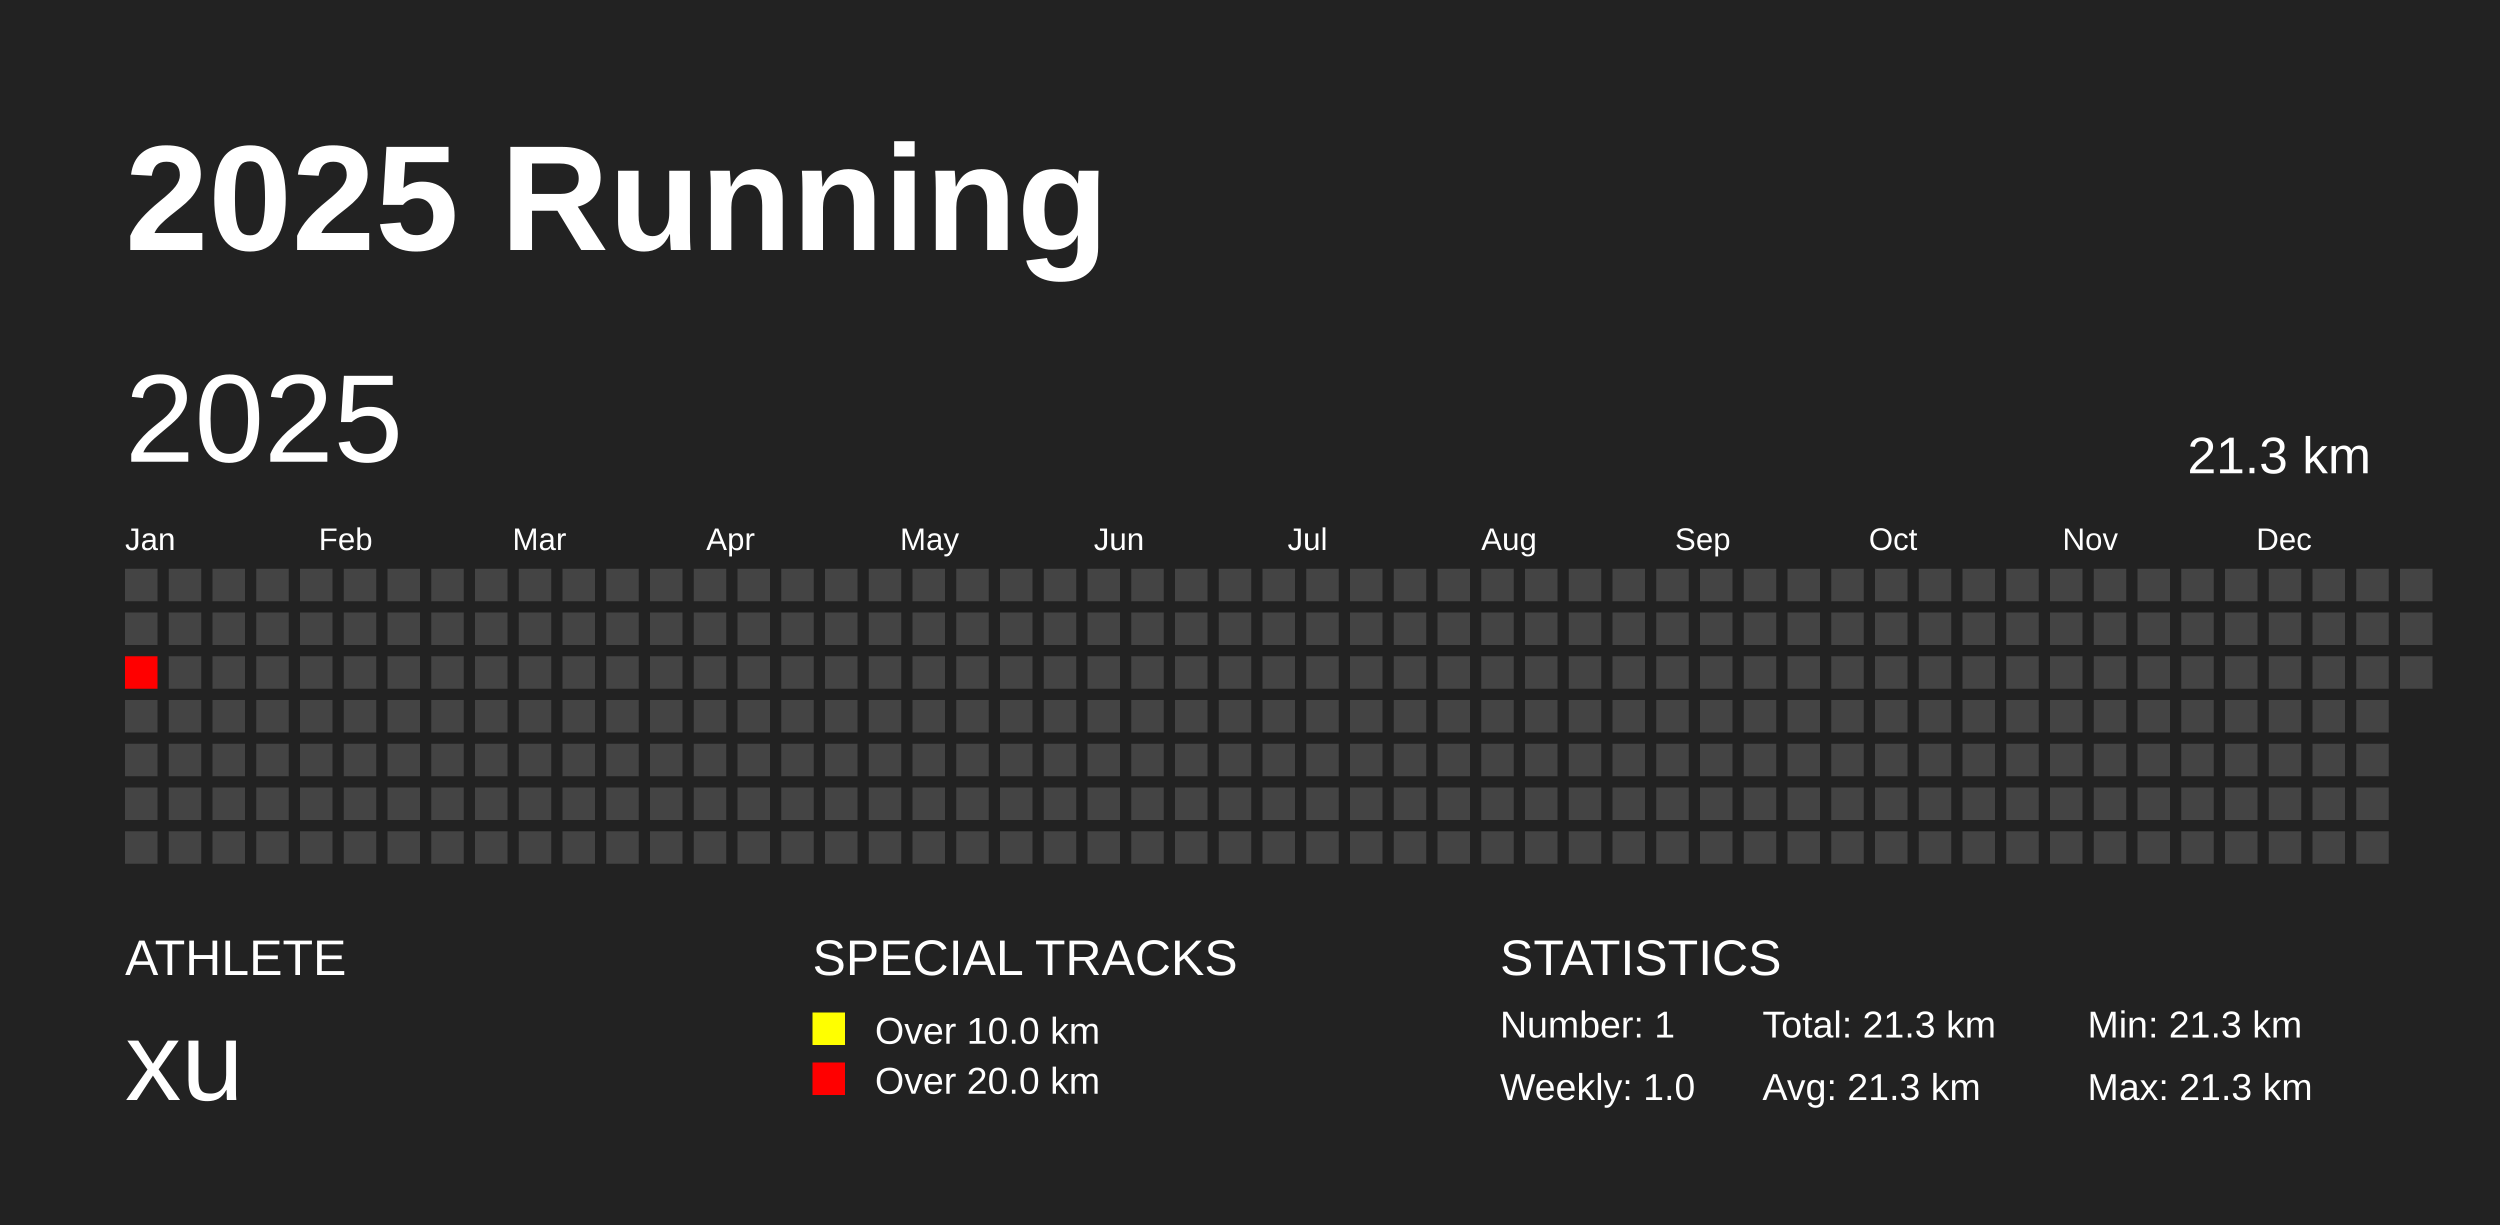
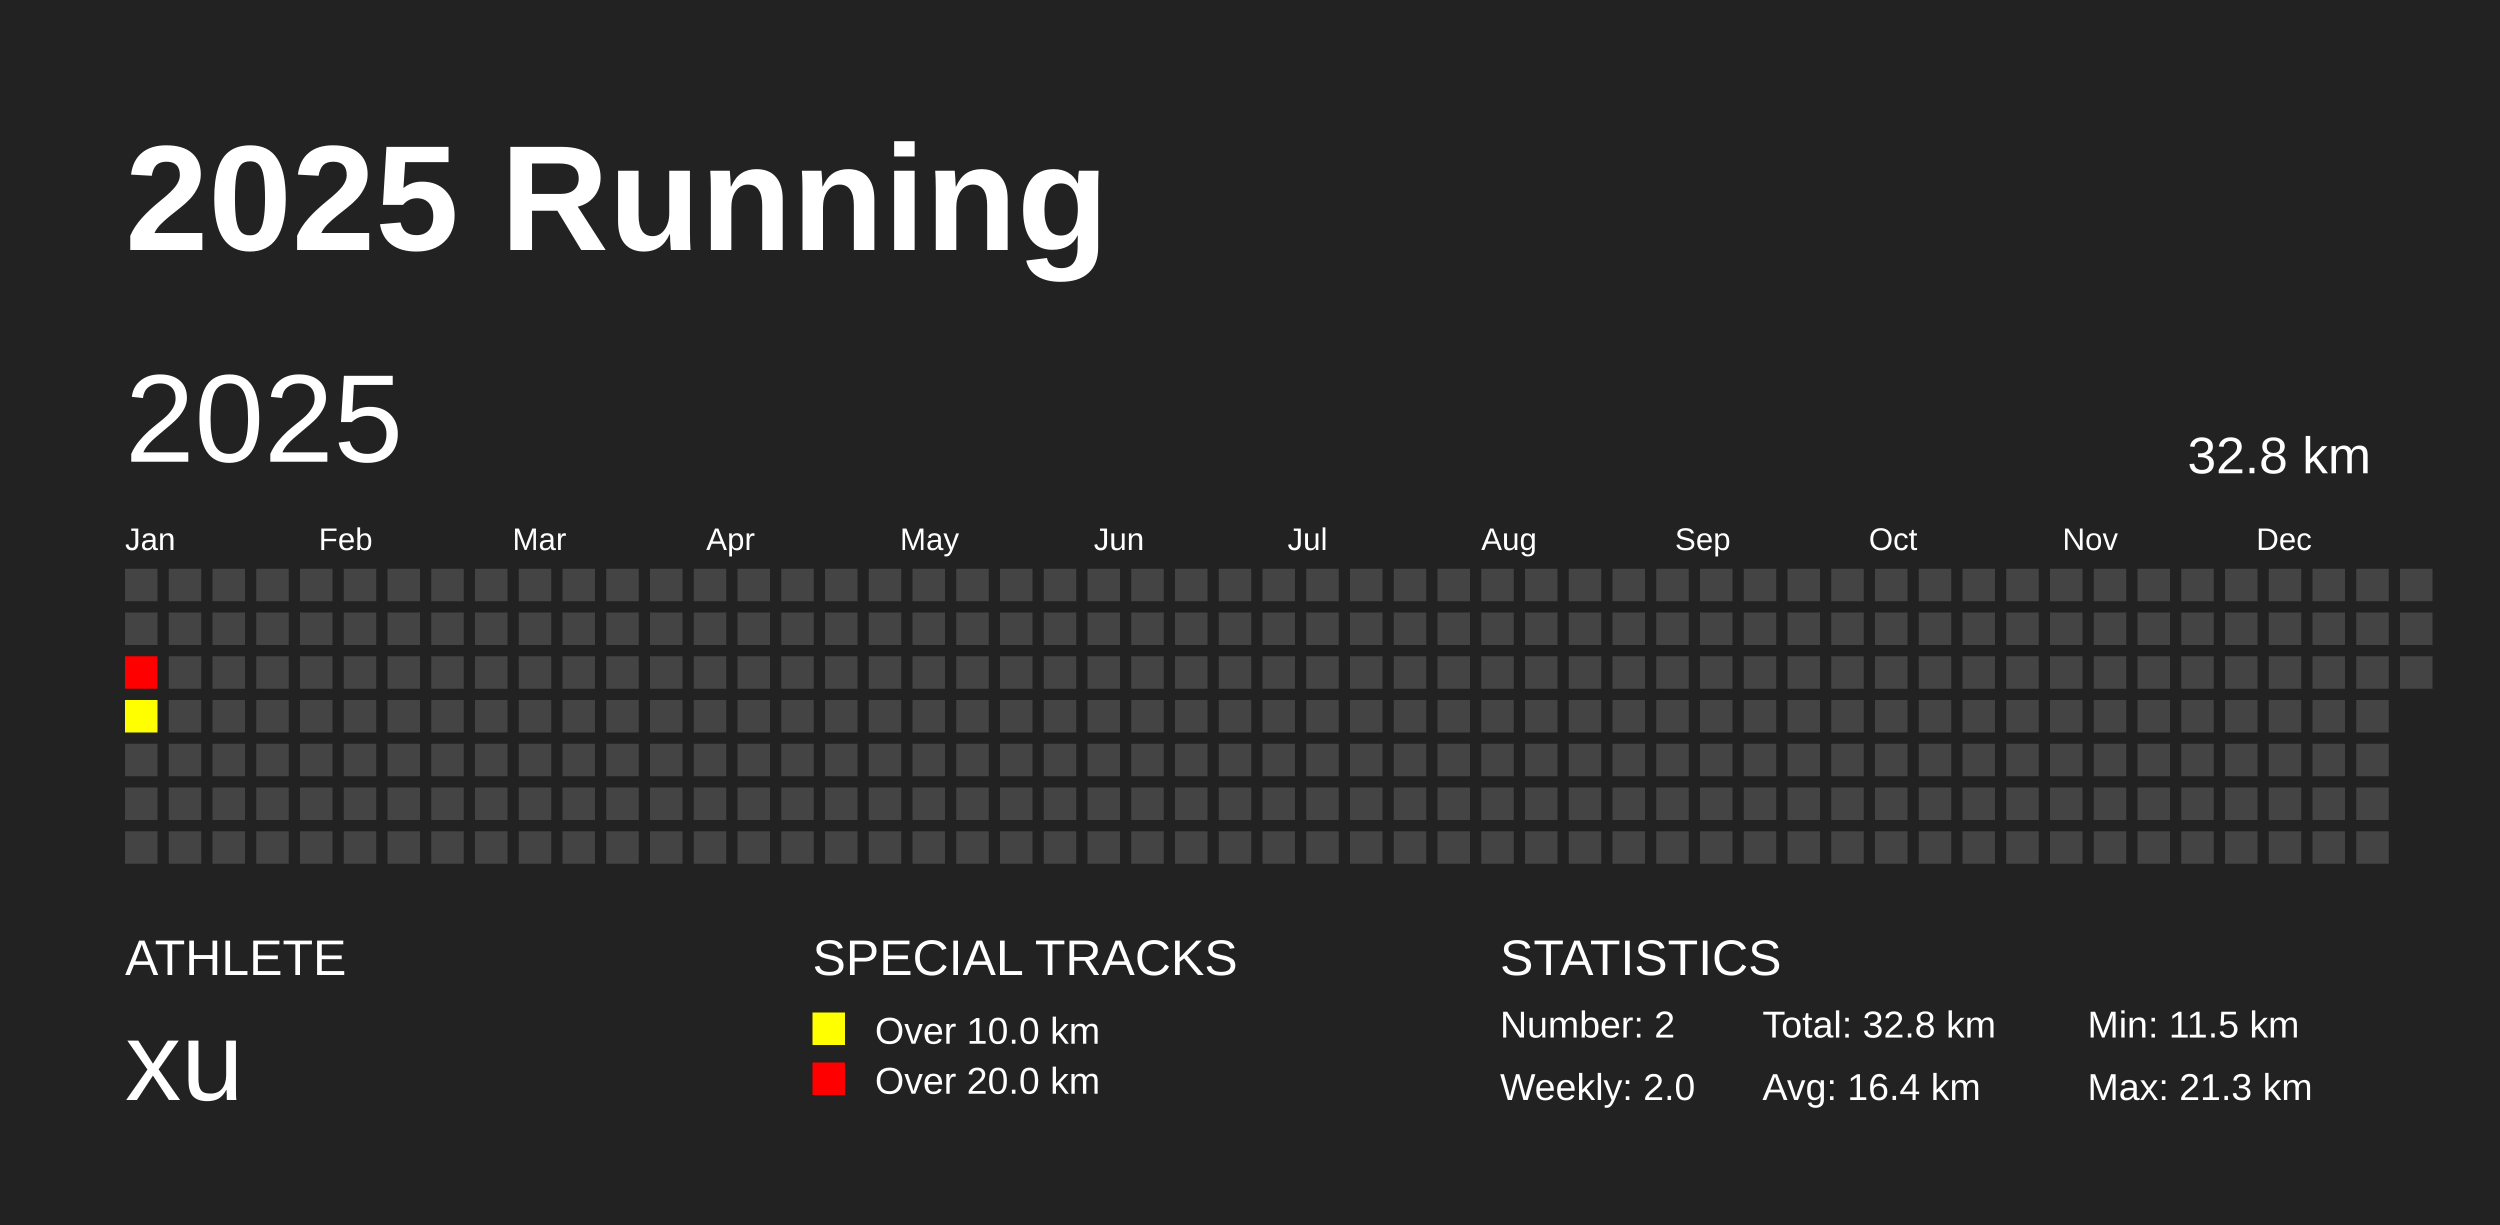
<svg xmlns="http://www.w3.org/2000/svg" baseProfile="full" height="98mm" version="1.1" viewBox="0,0,200,98" width="200mm">
  <defs />
  <rect fill="#222222" height="98" width="200" x="0" y="0" />
  <text fill="#FFFFFF" style="font-size:12px; font-family:Arial; font-weight:bold;" x="10" y="20">2025 Running</text>
  <text fill="#FFFFFF" style="font-size:4px; font-family:Arial" x="10" y="78">ATHLETE</text>
  <text fill="#FFFFFF" style="font-size:9px; font-family:Arial" x="10" y="88">xu</text>
  <text fill="#FFFFFF" style="font-size:4px; font-family:Arial" x="65" y="78">SPECIAL TRACKS</text>
  <rect fill="yellow" height="2.6" width="2.6" x="65" y="81" />
  <text fill="#FFFFFF" style="font-size:3px; font-family:Arial" x="70" y="83.5">Over 10.0 km</text>
  <rect fill="red" height="2.6" width="2.6" x="65" y="85" />
  <text fill="#FFFFFF" style="font-size:3px; font-family:Arial" x="70" y="87.5">Over 20.0 km</text>
  <text fill="#FFFFFF" style="font-size:4px; font-family:Arial" x="120" y="78">STATISTICS</text>
-   <text fill="#FFFFFF" style="font-size:3px; font-family:Arial" x="120" y="83">Number: 1</text>
-   <text fill="#FFFFFF" style="font-size:3px; font-family:Arial" x="120" y="88">Weekly: 1.0</text>
-   <text fill="#FFFFFF" style="font-size:3px; font-family:Arial" x="141" y="83">Total: 21.3 km</text>
-   <text fill="#FFFFFF" style="font-size:3px; font-family:Arial" x="141" y="88">Avg: 21.3 km</text>
-   <text fill="#FFFFFF" style="font-size:3px; font-family:Arial" x="167" y="83">Min: 21.3 km</text>
+   <text fill="#FFFFFF" style="font-size:3px; font-family:Arial" x="120" y="83">Number: 2</text>
+   <text fill="#FFFFFF" style="font-size:3px; font-family:Arial" x="120" y="88">Weekly: 2.0</text>
+   <text fill="#FFFFFF" style="font-size:3px; font-family:Arial" x="141" y="83">Total: 32.8 km</text>
+   <text fill="#FFFFFF" style="font-size:3px; font-family:Arial" x="141" y="88">Avg: 16.4 km</text>
+   <text fill="#FFFFFF" style="font-size:3px; font-family:Arial" x="167" y="83">Min: 11.5 km</text>
  <text fill="#FFFFFF" style="font-size:3px; font-family:Arial" x="167" y="88">Max: 21.3 km</text>
  <text dominant-baseline="hanging" fill="#FFFFFF" style="font-size:10.0px; font-family:Arial;" x="10" y="30">2025</text>
-   <text dominant-baseline="hanging" fill="#FFFFFF" style="font-size:4.125px; font-family:Arial;" x="175" y="35">21.3 km</text>
+   <text dominant-baseline="hanging" fill="#FFFFFF" style="font-size:4.125px; font-family:Arial;" x="175" y="35">32.8 km</text>
  <text fill="#FFFFFF" style="font-size:2.5px; font-family:Arial" x="10.0" y="44">Jan</text>
  <text fill="#FFFFFF" style="font-size:2.5px; font-family:Arial" x="25.5" y="44">Feb</text>
  <text fill="#FFFFFF" style="font-size:2.5px; font-family:Arial" x="41.0" y="44">Mar</text>
  <text fill="#FFFFFF" style="font-size:2.5px; font-family:Arial" x="56.5" y="44">Apr</text>
  <text fill="#FFFFFF" style="font-size:2.5px; font-family:Arial" x="72.0" y="44">May</text>
  <text fill="#FFFFFF" style="font-size:2.5px; font-family:Arial" x="87.5" y="44">Jun</text>
  <text fill="#FFFFFF" style="font-size:2.5px; font-family:Arial" x="103.0" y="44">Jul</text>
  <text fill="#FFFFFF" style="font-size:2.5px; font-family:Arial" x="118.5" y="44">Aug</text>
  <text fill="#FFFFFF" style="font-size:2.5px; font-family:Arial" x="134.0" y="44">Sep</text>
  <text fill="#FFFFFF" style="font-size:2.5px; font-family:Arial" x="149.5" y="44">Oct</text>
  <text fill="#FFFFFF" style="font-size:2.5px; font-family:Arial" x="165.0" y="44">Nov</text>
  <text fill="#FFFFFF" style="font-size:2.5px; font-family:Arial" x="180.5" y="44">Dec</text>
  <rect fill="#444444" height="2.6" width="2.6" x="10.0" y="45.5" />
  <rect fill="#444444" height="2.6" width="2.6" x="10.0" y="49.0" />
  <rect fill="red" height="2.6" width="2.6" x="10.0" y="52.5" />
-   <rect fill="#444444" height="2.6" width="2.6" x="10.0" y="56.0" />
+   <rect fill="#ffff00" height="2.6" width="2.6" x="10.0" y="56.0" />
  <rect fill="#444444" height="2.6" width="2.6" x="10.0" y="59.5" />
  <rect fill="#444444" height="2.6" width="2.6" x="10.0" y="63.0" />
  <rect fill="#444444" height="2.6" width="2.6" x="10.0" y="66.5" />
  <rect fill="#444444" height="2.6" width="2.6" x="13.5" y="45.5" />
  <rect fill="#444444" height="2.6" width="2.6" x="13.5" y="49.0" />
  <rect fill="#444444" height="2.6" width="2.6" x="13.5" y="52.5" />
  <rect fill="#444444" height="2.6" width="2.6" x="13.5" y="56.0" />
  <rect fill="#444444" height="2.6" width="2.6" x="13.5" y="59.5" />
  <rect fill="#444444" height="2.6" width="2.6" x="13.5" y="63.0" />
  <rect fill="#444444" height="2.6" width="2.6" x="13.5" y="66.5" />
  <rect fill="#444444" height="2.6" width="2.6" x="17.0" y="45.5" />
  <rect fill="#444444" height="2.6" width="2.6" x="17.0" y="49.0" />
  <rect fill="#444444" height="2.6" width="2.6" x="17.0" y="52.5" />
  <rect fill="#444444" height="2.6" width="2.6" x="17.0" y="56.0" />
  <rect fill="#444444" height="2.6" width="2.6" x="17.0" y="59.5" />
  <rect fill="#444444" height="2.6" width="2.6" x="17.0" y="63.0" />
  <rect fill="#444444" height="2.6" width="2.6" x="17.0" y="66.5" />
  <rect fill="#444444" height="2.6" width="2.6" x="20.5" y="45.5" />
  <rect fill="#444444" height="2.6" width="2.6" x="20.5" y="49.0" />
  <rect fill="#444444" height="2.6" width="2.6" x="20.5" y="52.5" />
  <rect fill="#444444" height="2.6" width="2.6" x="20.5" y="56.0" />
  <rect fill="#444444" height="2.6" width="2.6" x="20.5" y="59.5" />
  <rect fill="#444444" height="2.6" width="2.6" x="20.5" y="63.0" />
  <rect fill="#444444" height="2.6" width="2.6" x="20.5" y="66.5" />
  <rect fill="#444444" height="2.6" width="2.6" x="24.0" y="45.5" />
  <rect fill="#444444" height="2.6" width="2.6" x="24.0" y="49.0" />
  <rect fill="#444444" height="2.6" width="2.6" x="24.0" y="52.5" />
  <rect fill="#444444" height="2.6" width="2.6" x="24.0" y="56.0" />
  <rect fill="#444444" height="2.6" width="2.6" x="24.0" y="59.5" />
  <rect fill="#444444" height="2.6" width="2.6" x="24.0" y="63.0" />
  <rect fill="#444444" height="2.6" width="2.6" x="24.0" y="66.5" />
  <rect fill="#444444" height="2.6" width="2.6" x="27.5" y="45.5" />
  <rect fill="#444444" height="2.6" width="2.6" x="27.5" y="49.0" />
  <rect fill="#444444" height="2.6" width="2.6" x="27.5" y="52.5" />
  <rect fill="#444444" height="2.6" width="2.6" x="27.5" y="56.0" />
  <rect fill="#444444" height="2.6" width="2.6" x="27.5" y="59.5" />
  <rect fill="#444444" height="2.6" width="2.6" x="27.5" y="63.0" />
  <rect fill="#444444" height="2.6" width="2.6" x="27.5" y="66.5" />
  <rect fill="#444444" height="2.6" width="2.6" x="31.0" y="45.5" />
  <rect fill="#444444" height="2.6" width="2.6" x="31.0" y="49.0" />
  <rect fill="#444444" height="2.6" width="2.6" x="31.0" y="52.5" />
  <rect fill="#444444" height="2.6" width="2.6" x="31.0" y="56.0" />
  <rect fill="#444444" height="2.6" width="2.6" x="31.0" y="59.5" />
  <rect fill="#444444" height="2.6" width="2.6" x="31.0" y="63.0" />
  <rect fill="#444444" height="2.6" width="2.6" x="31.0" y="66.5" />
  <rect fill="#444444" height="2.6" width="2.6" x="34.5" y="45.5" />
  <rect fill="#444444" height="2.6" width="2.6" x="34.5" y="49.0" />
  <rect fill="#444444" height="2.6" width="2.6" x="34.5" y="52.5" />
  <rect fill="#444444" height="2.6" width="2.6" x="34.5" y="56.0" />
  <rect fill="#444444" height="2.6" width="2.6" x="34.5" y="59.5" />
  <rect fill="#444444" height="2.6" width="2.6" x="34.5" y="63.0" />
  <rect fill="#444444" height="2.6" width="2.6" x="34.5" y="66.5" />
  <rect fill="#444444" height="2.6" width="2.6" x="38.0" y="45.5" />
  <rect fill="#444444" height="2.6" width="2.6" x="38.0" y="49.0" />
  <rect fill="#444444" height="2.6" width="2.6" x="38.0" y="52.5" />
  <rect fill="#444444" height="2.6" width="2.6" x="38.0" y="56.0" />
  <rect fill="#444444" height="2.6" width="2.6" x="38.0" y="59.5" />
  <rect fill="#444444" height="2.6" width="2.6" x="38.0" y="63.0" />
  <rect fill="#444444" height="2.6" width="2.6" x="38.0" y="66.5" />
  <rect fill="#444444" height="2.6" width="2.6" x="41.5" y="45.5" />
  <rect fill="#444444" height="2.6" width="2.6" x="41.5" y="49.0" />
  <rect fill="#444444" height="2.6" width="2.6" x="41.5" y="52.5" />
  <rect fill="#444444" height="2.6" width="2.6" x="41.5" y="56.0" />
  <rect fill="#444444" height="2.6" width="2.6" x="41.5" y="59.5" />
  <rect fill="#444444" height="2.6" width="2.6" x="41.5" y="63.0" />
  <rect fill="#444444" height="2.6" width="2.6" x="41.5" y="66.5" />
  <rect fill="#444444" height="2.6" width="2.6" x="45.0" y="45.5" />
  <rect fill="#444444" height="2.6" width="2.6" x="45.0" y="49.0" />
  <rect fill="#444444" height="2.6" width="2.6" x="45.0" y="52.5" />
  <rect fill="#444444" height="2.6" width="2.6" x="45.0" y="56.0" />
  <rect fill="#444444" height="2.6" width="2.6" x="45.0" y="59.5" />
  <rect fill="#444444" height="2.6" width="2.6" x="45.0" y="63.0" />
  <rect fill="#444444" height="2.6" width="2.6" x="45.0" y="66.5" />
  <rect fill="#444444" height="2.6" width="2.6" x="48.5" y="45.5" />
  <rect fill="#444444" height="2.6" width="2.6" x="48.5" y="49.0" />
  <rect fill="#444444" height="2.6" width="2.6" x="48.5" y="52.5" />
  <rect fill="#444444" height="2.6" width="2.6" x="48.5" y="56.0" />
  <rect fill="#444444" height="2.6" width="2.6" x="48.5" y="59.5" />
  <rect fill="#444444" height="2.6" width="2.6" x="48.5" y="63.0" />
  <rect fill="#444444" height="2.6" width="2.6" x="48.5" y="66.5" />
  <rect fill="#444444" height="2.6" width="2.6" x="52.0" y="45.5" />
  <rect fill="#444444" height="2.6" width="2.6" x="52.0" y="49.0" />
  <rect fill="#444444" height="2.6" width="2.6" x="52.0" y="52.5" />
  <rect fill="#444444" height="2.6" width="2.6" x="52.0" y="56.0" />
  <rect fill="#444444" height="2.6" width="2.6" x="52.0" y="59.5" />
  <rect fill="#444444" height="2.6" width="2.6" x="52.0" y="63.0" />
  <rect fill="#444444" height="2.6" width="2.6" x="52.0" y="66.5" />
  <rect fill="#444444" height="2.6" width="2.6" x="55.5" y="45.5" />
  <rect fill="#444444" height="2.6" width="2.6" x="55.5" y="49.0" />
  <rect fill="#444444" height="2.6" width="2.6" x="55.5" y="52.5" />
  <rect fill="#444444" height="2.6" width="2.6" x="55.5" y="56.0" />
  <rect fill="#444444" height="2.6" width="2.6" x="55.5" y="59.5" />
  <rect fill="#444444" height="2.6" width="2.6" x="55.5" y="63.0" />
  <rect fill="#444444" height="2.6" width="2.6" x="55.5" y="66.5" />
  <rect fill="#444444" height="2.6" width="2.6" x="59.0" y="45.5" />
  <rect fill="#444444" height="2.6" width="2.6" x="59.0" y="49.0" />
  <rect fill="#444444" height="2.6" width="2.6" x="59.0" y="52.5" />
  <rect fill="#444444" height="2.6" width="2.6" x="59.0" y="56.0" />
  <rect fill="#444444" height="2.6" width="2.6" x="59.0" y="59.5" />
  <rect fill="#444444" height="2.6" width="2.6" x="59.0" y="63.0" />
  <rect fill="#444444" height="2.6" width="2.6" x="59.0" y="66.5" />
  <rect fill="#444444" height="2.6" width="2.6" x="62.5" y="45.5" />
  <rect fill="#444444" height="2.6" width="2.6" x="62.5" y="49.0" />
  <rect fill="#444444" height="2.6" width="2.6" x="62.5" y="52.5" />
  <rect fill="#444444" height="2.6" width="2.6" x="62.5" y="56.0" />
  <rect fill="#444444" height="2.6" width="2.6" x="62.5" y="59.5" />
  <rect fill="#444444" height="2.6" width="2.6" x="62.5" y="63.0" />
  <rect fill="#444444" height="2.6" width="2.6" x="62.5" y="66.5" />
  <rect fill="#444444" height="2.6" width="2.6" x="66.0" y="45.5" />
  <rect fill="#444444" height="2.6" width="2.6" x="66.0" y="49.0" />
  <rect fill="#444444" height="2.6" width="2.6" x="66.0" y="52.5" />
  <rect fill="#444444" height="2.6" width="2.6" x="66.0" y="56.0" />
  <rect fill="#444444" height="2.6" width="2.6" x="66.0" y="59.5" />
  <rect fill="#444444" height="2.6" width="2.6" x="66.0" y="63.0" />
  <rect fill="#444444" height="2.6" width="2.6" x="66.0" y="66.5" />
  <rect fill="#444444" height="2.6" width="2.6" x="69.5" y="45.5" />
  <rect fill="#444444" height="2.6" width="2.6" x="69.5" y="49.0" />
  <rect fill="#444444" height="2.6" width="2.6" x="69.5" y="52.5" />
  <rect fill="#444444" height="2.6" width="2.6" x="69.5" y="56.0" />
  <rect fill="#444444" height="2.6" width="2.6" x="69.5" y="59.5" />
  <rect fill="#444444" height="2.6" width="2.6" x="69.5" y="63.0" />
  <rect fill="#444444" height="2.6" width="2.6" x="69.5" y="66.5" />
  <rect fill="#444444" height="2.6" width="2.6" x="73.0" y="45.5" />
  <rect fill="#444444" height="2.6" width="2.6" x="73.0" y="49.0" />
  <rect fill="#444444" height="2.6" width="2.6" x="73.0" y="52.5" />
  <rect fill="#444444" height="2.6" width="2.6" x="73.0" y="56.0" />
  <rect fill="#444444" height="2.6" width="2.6" x="73.0" y="59.5" />
  <rect fill="#444444" height="2.6" width="2.6" x="73.0" y="63.0" />
  <rect fill="#444444" height="2.6" width="2.6" x="73.0" y="66.5" />
  <rect fill="#444444" height="2.6" width="2.6" x="76.5" y="45.5" />
  <rect fill="#444444" height="2.6" width="2.6" x="76.5" y="49.0" />
  <rect fill="#444444" height="2.6" width="2.6" x="76.5" y="52.5" />
  <rect fill="#444444" height="2.6" width="2.6" x="76.5" y="56.0" />
  <rect fill="#444444" height="2.6" width="2.6" x="76.5" y="59.5" />
  <rect fill="#444444" height="2.6" width="2.6" x="76.5" y="63.0" />
  <rect fill="#444444" height="2.6" width="2.6" x="76.5" y="66.5" />
  <rect fill="#444444" height="2.6" width="2.6" x="80.0" y="45.5" />
  <rect fill="#444444" height="2.6" width="2.6" x="80.0" y="49.0" />
  <rect fill="#444444" height="2.6" width="2.6" x="80.0" y="52.5" />
  <rect fill="#444444" height="2.6" width="2.6" x="80.0" y="56.0" />
  <rect fill="#444444" height="2.6" width="2.6" x="80.0" y="59.5" />
  <rect fill="#444444" height="2.6" width="2.6" x="80.0" y="63.0" />
  <rect fill="#444444" height="2.6" width="2.6" x="80.0" y="66.5" />
  <rect fill="#444444" height="2.6" width="2.6" x="83.5" y="45.5" />
  <rect fill="#444444" height="2.6" width="2.6" x="83.5" y="49.0" />
  <rect fill="#444444" height="2.6" width="2.6" x="83.5" y="52.5" />
  <rect fill="#444444" height="2.6" width="2.6" x="83.5" y="56.0" />
  <rect fill="#444444" height="2.6" width="2.6" x="83.5" y="59.5" />
  <rect fill="#444444" height="2.6" width="2.6" x="83.5" y="63.0" />
  <rect fill="#444444" height="2.6" width="2.6" x="83.5" y="66.5" />
  <rect fill="#444444" height="2.6" width="2.6" x="87.0" y="45.5" />
  <rect fill="#444444" height="2.6" width="2.6" x="87.0" y="49.0" />
  <rect fill="#444444" height="2.6" width="2.6" x="87.0" y="52.5" />
  <rect fill="#444444" height="2.6" width="2.6" x="87.0" y="56.0" />
  <rect fill="#444444" height="2.6" width="2.6" x="87.0" y="59.5" />
  <rect fill="#444444" height="2.6" width="2.6" x="87.0" y="63.0" />
  <rect fill="#444444" height="2.6" width="2.6" x="87.0" y="66.5" />
  <rect fill="#444444" height="2.6" width="2.6" x="90.5" y="45.5" />
  <rect fill="#444444" height="2.6" width="2.6" x="90.5" y="49.0" />
  <rect fill="#444444" height="2.6" width="2.6" x="90.5" y="52.5" />
  <rect fill="#444444" height="2.6" width="2.6" x="90.5" y="56.0" />
  <rect fill="#444444" height="2.6" width="2.6" x="90.5" y="59.5" />
  <rect fill="#444444" height="2.6" width="2.6" x="90.5" y="63.0" />
  <rect fill="#444444" height="2.6" width="2.6" x="90.5" y="66.5" />
  <rect fill="#444444" height="2.6" width="2.6" x="94.0" y="45.5" />
  <rect fill="#444444" height="2.6" width="2.6" x="94.0" y="49.0" />
  <rect fill="#444444" height="2.6" width="2.6" x="94.0" y="52.5" />
  <rect fill="#444444" height="2.6" width="2.6" x="94.0" y="56.0" />
  <rect fill="#444444" height="2.6" width="2.6" x="94.0" y="59.5" />
  <rect fill="#444444" height="2.6" width="2.6" x="94.0" y="63.0" />
  <rect fill="#444444" height="2.6" width="2.6" x="94.0" y="66.5" />
  <rect fill="#444444" height="2.6" width="2.6" x="97.5" y="45.5" />
  <rect fill="#444444" height="2.6" width="2.6" x="97.5" y="49.0" />
  <rect fill="#444444" height="2.6" width="2.6" x="97.5" y="52.5" />
  <rect fill="#444444" height="2.6" width="2.6" x="97.5" y="56.0" />
  <rect fill="#444444" height="2.6" width="2.6" x="97.5" y="59.5" />
  <rect fill="#444444" height="2.6" width="2.6" x="97.5" y="63.0" />
  <rect fill="#444444" height="2.6" width="2.6" x="97.5" y="66.5" />
  <rect fill="#444444" height="2.6" width="2.6" x="101.0" y="45.5" />
  <rect fill="#444444" height="2.6" width="2.6" x="101.0" y="49.0" />
  <rect fill="#444444" height="2.6" width="2.6" x="101.0" y="52.5" />
  <rect fill="#444444" height="2.6" width="2.6" x="101.0" y="56.0" />
  <rect fill="#444444" height="2.6" width="2.6" x="101.0" y="59.5" />
  <rect fill="#444444" height="2.6" width="2.6" x="101.0" y="63.0" />
  <rect fill="#444444" height="2.6" width="2.6" x="101.0" y="66.5" />
  <rect fill="#444444" height="2.6" width="2.6" x="104.5" y="45.5" />
  <rect fill="#444444" height="2.6" width="2.6" x="104.5" y="49.0" />
  <rect fill="#444444" height="2.6" width="2.6" x="104.5" y="52.5" />
  <rect fill="#444444" height="2.6" width="2.6" x="104.5" y="56.0" />
  <rect fill="#444444" height="2.6" width="2.6" x="104.5" y="59.5" />
  <rect fill="#444444" height="2.6" width="2.6" x="104.5" y="63.0" />
  <rect fill="#444444" height="2.6" width="2.6" x="104.5" y="66.5" />
  <rect fill="#444444" height="2.6" width="2.6" x="108.0" y="45.5" />
  <rect fill="#444444" height="2.6" width="2.6" x="108.0" y="49.0" />
  <rect fill="#444444" height="2.6" width="2.6" x="108.0" y="52.5" />
  <rect fill="#444444" height="2.6" width="2.6" x="108.0" y="56.0" />
  <rect fill="#444444" height="2.6" width="2.6" x="108.0" y="59.5" />
  <rect fill="#444444" height="2.6" width="2.6" x="108.0" y="63.0" />
  <rect fill="#444444" height="2.6" width="2.6" x="108.0" y="66.5" />
  <rect fill="#444444" height="2.6" width="2.6" x="111.5" y="45.5" />
  <rect fill="#444444" height="2.6" width="2.6" x="111.5" y="49.0" />
  <rect fill="#444444" height="2.6" width="2.6" x="111.5" y="52.5" />
  <rect fill="#444444" height="2.6" width="2.6" x="111.5" y="56.0" />
  <rect fill="#444444" height="2.6" width="2.6" x="111.5" y="59.5" />
  <rect fill="#444444" height="2.6" width="2.6" x="111.5" y="63.0" />
  <rect fill="#444444" height="2.6" width="2.6" x="111.5" y="66.5" />
  <rect fill="#444444" height="2.6" width="2.6" x="115.0" y="45.5" />
  <rect fill="#444444" height="2.6" width="2.6" x="115.0" y="49.0" />
  <rect fill="#444444" height="2.6" width="2.6" x="115.0" y="52.5" />
  <rect fill="#444444" height="2.6" width="2.6" x="115.0" y="56.0" />
  <rect fill="#444444" height="2.6" width="2.6" x="115.0" y="59.5" />
  <rect fill="#444444" height="2.6" width="2.6" x="115.0" y="63.0" />
  <rect fill="#444444" height="2.6" width="2.6" x="115.0" y="66.5" />
  <rect fill="#444444" height="2.6" width="2.6" x="118.5" y="45.5" />
  <rect fill="#444444" height="2.6" width="2.6" x="118.5" y="49.0" />
  <rect fill="#444444" height="2.6" width="2.6" x="118.5" y="52.5" />
  <rect fill="#444444" height="2.6" width="2.6" x="118.5" y="56.0" />
  <rect fill="#444444" height="2.6" width="2.6" x="118.5" y="59.5" />
  <rect fill="#444444" height="2.6" width="2.6" x="118.5" y="63.0" />
  <rect fill="#444444" height="2.6" width="2.6" x="118.5" y="66.5" />
  <rect fill="#444444" height="2.6" width="2.6" x="122.0" y="45.5" />
  <rect fill="#444444" height="2.6" width="2.6" x="122.0" y="49.0" />
  <rect fill="#444444" height="2.6" width="2.6" x="122.0" y="52.5" />
  <rect fill="#444444" height="2.6" width="2.6" x="122.0" y="56.0" />
  <rect fill="#444444" height="2.6" width="2.6" x="122.0" y="59.5" />
  <rect fill="#444444" height="2.6" width="2.6" x="122.0" y="63.0" />
  <rect fill="#444444" height="2.6" width="2.6" x="122.0" y="66.5" />
  <rect fill="#444444" height="2.6" width="2.6" x="125.5" y="45.5" />
  <rect fill="#444444" height="2.6" width="2.6" x="125.5" y="49.0" />
  <rect fill="#444444" height="2.6" width="2.6" x="125.5" y="52.5" />
  <rect fill="#444444" height="2.6" width="2.6" x="125.5" y="56.0" />
  <rect fill="#444444" height="2.6" width="2.6" x="125.5" y="59.5" />
  <rect fill="#444444" height="2.6" width="2.6" x="125.5" y="63.0" />
  <rect fill="#444444" height="2.6" width="2.6" x="125.5" y="66.5" />
  <rect fill="#444444" height="2.6" width="2.6" x="129.0" y="45.5" />
  <rect fill="#444444" height="2.6" width="2.6" x="129.0" y="49.0" />
  <rect fill="#444444" height="2.6" width="2.6" x="129.0" y="52.5" />
  <rect fill="#444444" height="2.6" width="2.6" x="129.0" y="56.0" />
  <rect fill="#444444" height="2.6" width="2.6" x="129.0" y="59.5" />
  <rect fill="#444444" height="2.6" width="2.6" x="129.0" y="63.0" />
  <rect fill="#444444" height="2.6" width="2.6" x="129.0" y="66.5" />
  <rect fill="#444444" height="2.6" width="2.6" x="132.5" y="45.5" />
  <rect fill="#444444" height="2.6" width="2.6" x="132.5" y="49.0" />
  <rect fill="#444444" height="2.6" width="2.6" x="132.5" y="52.5" />
  <rect fill="#444444" height="2.6" width="2.6" x="132.5" y="56.0" />
  <rect fill="#444444" height="2.6" width="2.6" x="132.5" y="59.5" />
  <rect fill="#444444" height="2.6" width="2.6" x="132.5" y="63.0" />
  <rect fill="#444444" height="2.6" width="2.6" x="132.5" y="66.5" />
  <rect fill="#444444" height="2.6" width="2.6" x="136.0" y="45.5" />
  <rect fill="#444444" height="2.6" width="2.6" x="136.0" y="49.0" />
  <rect fill="#444444" height="2.6" width="2.6" x="136.0" y="52.5" />
  <rect fill="#444444" height="2.6" width="2.6" x="136.0" y="56.0" />
  <rect fill="#444444" height="2.6" width="2.6" x="136.0" y="59.5" />
  <rect fill="#444444" height="2.6" width="2.6" x="136.0" y="63.0" />
  <rect fill="#444444" height="2.6" width="2.6" x="136.0" y="66.5" />
  <rect fill="#444444" height="2.6" width="2.6" x="139.5" y="45.5" />
  <rect fill="#444444" height="2.6" width="2.6" x="139.5" y="49.0" />
  <rect fill="#444444" height="2.6" width="2.6" x="139.5" y="52.5" />
  <rect fill="#444444" height="2.6" width="2.6" x="139.5" y="56.0" />
  <rect fill="#444444" height="2.6" width="2.6" x="139.5" y="59.5" />
  <rect fill="#444444" height="2.6" width="2.6" x="139.5" y="63.0" />
  <rect fill="#444444" height="2.6" width="2.6" x="139.5" y="66.5" />
  <rect fill="#444444" height="2.6" width="2.6" x="143.0" y="45.5" />
  <rect fill="#444444" height="2.6" width="2.6" x="143.0" y="49.0" />
  <rect fill="#444444" height="2.6" width="2.6" x="143.0" y="52.5" />
  <rect fill="#444444" height="2.6" width="2.6" x="143.0" y="56.0" />
  <rect fill="#444444" height="2.6" width="2.6" x="143.0" y="59.5" />
  <rect fill="#444444" height="2.6" width="2.6" x="143.0" y="63.0" />
  <rect fill="#444444" height="2.6" width="2.6" x="143.0" y="66.5" />
  <rect fill="#444444" height="2.6" width="2.6" x="146.5" y="45.5" />
  <rect fill="#444444" height="2.6" width="2.6" x="146.5" y="49.0" />
  <rect fill="#444444" height="2.6" width="2.6" x="146.5" y="52.5" />
  <rect fill="#444444" height="2.6" width="2.6" x="146.5" y="56.0" />
  <rect fill="#444444" height="2.6" width="2.6" x="146.5" y="59.5" />
  <rect fill="#444444" height="2.6" width="2.6" x="146.5" y="63.0" />
  <rect fill="#444444" height="2.6" width="2.6" x="146.5" y="66.5" />
  <rect fill="#444444" height="2.6" width="2.6" x="150.0" y="45.5" />
  <rect fill="#444444" height="2.6" width="2.6" x="150.0" y="49.0" />
  <rect fill="#444444" height="2.6" width="2.6" x="150.0" y="52.5" />
  <rect fill="#444444" height="2.6" width="2.6" x="150.0" y="56.0" />
  <rect fill="#444444" height="2.6" width="2.6" x="150.0" y="59.5" />
  <rect fill="#444444" height="2.6" width="2.6" x="150.0" y="63.0" />
  <rect fill="#444444" height="2.6" width="2.6" x="150.0" y="66.5" />
  <rect fill="#444444" height="2.6" width="2.6" x="153.5" y="45.5" />
  <rect fill="#444444" height="2.6" width="2.6" x="153.5" y="49.0" />
  <rect fill="#444444" height="2.6" width="2.6" x="153.5" y="52.5" />
  <rect fill="#444444" height="2.6" width="2.6" x="153.5" y="56.0" />
  <rect fill="#444444" height="2.6" width="2.6" x="153.5" y="59.5" />
  <rect fill="#444444" height="2.6" width="2.6" x="153.5" y="63.0" />
  <rect fill="#444444" height="2.6" width="2.6" x="153.5" y="66.5" />
  <rect fill="#444444" height="2.6" width="2.6" x="157.0" y="45.5" />
  <rect fill="#444444" height="2.6" width="2.6" x="157.0" y="49.0" />
  <rect fill="#444444" height="2.6" width="2.6" x="157.0" y="52.5" />
  <rect fill="#444444" height="2.6" width="2.6" x="157.0" y="56.0" />
  <rect fill="#444444" height="2.6" width="2.6" x="157.0" y="59.5" />
  <rect fill="#444444" height="2.6" width="2.6" x="157.0" y="63.0" />
  <rect fill="#444444" height="2.6" width="2.6" x="157.0" y="66.5" />
  <rect fill="#444444" height="2.6" width="2.6" x="160.5" y="45.5" />
  <rect fill="#444444" height="2.6" width="2.6" x="160.5" y="49.0" />
  <rect fill="#444444" height="2.6" width="2.6" x="160.5" y="52.5" />
  <rect fill="#444444" height="2.6" width="2.6" x="160.5" y="56.0" />
  <rect fill="#444444" height="2.6" width="2.6" x="160.5" y="59.5" />
  <rect fill="#444444" height="2.6" width="2.6" x="160.5" y="63.0" />
  <rect fill="#444444" height="2.6" width="2.6" x="160.5" y="66.5" />
  <rect fill="#444444" height="2.6" width="2.6" x="164.0" y="45.5" />
  <rect fill="#444444" height="2.6" width="2.6" x="164.0" y="49.0" />
  <rect fill="#444444" height="2.6" width="2.6" x="164.0" y="52.5" />
  <rect fill="#444444" height="2.6" width="2.6" x="164.0" y="56.0" />
  <rect fill="#444444" height="2.6" width="2.6" x="164.0" y="59.5" />
  <rect fill="#444444" height="2.6" width="2.6" x="164.0" y="63.0" />
  <rect fill="#444444" height="2.6" width="2.6" x="164.0" y="66.5" />
  <rect fill="#444444" height="2.6" width="2.6" x="167.5" y="45.5" />
  <rect fill="#444444" height="2.6" width="2.6" x="167.5" y="49.0" />
  <rect fill="#444444" height="2.6" width="2.6" x="167.5" y="52.5" />
  <rect fill="#444444" height="2.6" width="2.6" x="167.5" y="56.0" />
  <rect fill="#444444" height="2.6" width="2.6" x="167.5" y="59.5" />
  <rect fill="#444444" height="2.6" width="2.6" x="167.5" y="63.0" />
  <rect fill="#444444" height="2.6" width="2.6" x="167.5" y="66.5" />
  <rect fill="#444444" height="2.6" width="2.6" x="171.0" y="45.5" />
  <rect fill="#444444" height="2.6" width="2.6" x="171.0" y="49.0" />
  <rect fill="#444444" height="2.6" width="2.6" x="171.0" y="52.5" />
  <rect fill="#444444" height="2.6" width="2.6" x="171.0" y="56.0" />
  <rect fill="#444444" height="2.6" width="2.6" x="171.0" y="59.5" />
  <rect fill="#444444" height="2.6" width="2.6" x="171.0" y="63.0" />
  <rect fill="#444444" height="2.6" width="2.6" x="171.0" y="66.5" />
  <rect fill="#444444" height="2.6" width="2.6" x="174.5" y="45.5" />
  <rect fill="#444444" height="2.6" width="2.6" x="174.5" y="49.0" />
  <rect fill="#444444" height="2.6" width="2.6" x="174.5" y="52.5" />
  <rect fill="#444444" height="2.6" width="2.6" x="174.5" y="56.0" />
  <rect fill="#444444" height="2.6" width="2.6" x="174.5" y="59.5" />
  <rect fill="#444444" height="2.6" width="2.6" x="174.5" y="63.0" />
  <rect fill="#444444" height="2.6" width="2.6" x="174.5" y="66.5" />
  <rect fill="#444444" height="2.6" width="2.6" x="178.0" y="45.5" />
  <rect fill="#444444" height="2.6" width="2.6" x="178.0" y="49.0" />
  <rect fill="#444444" height="2.6" width="2.6" x="178.0" y="52.5" />
  <rect fill="#444444" height="2.6" width="2.6" x="178.0" y="56.0" />
  <rect fill="#444444" height="2.6" width="2.6" x="178.0" y="59.5" />
  <rect fill="#444444" height="2.6" width="2.6" x="178.0" y="63.0" />
  <rect fill="#444444" height="2.6" width="2.6" x="178.0" y="66.5" />
  <rect fill="#444444" height="2.6" width="2.6" x="181.5" y="45.5" />
  <rect fill="#444444" height="2.6" width="2.6" x="181.5" y="49.0" />
  <rect fill="#444444" height="2.6" width="2.6" x="181.5" y="52.5" />
  <rect fill="#444444" height="2.6" width="2.6" x="181.5" y="56.0" />
  <rect fill="#444444" height="2.6" width="2.6" x="181.5" y="59.5" />
  <rect fill="#444444" height="2.6" width="2.6" x="181.5" y="63.0" />
  <rect fill="#444444" height="2.6" width="2.6" x="181.5" y="66.5" />
  <rect fill="#444444" height="2.6" width="2.6" x="185.0" y="45.5" />
  <rect fill="#444444" height="2.6" width="2.6" x="185.0" y="49.0" />
  <rect fill="#444444" height="2.6" width="2.6" x="185.0" y="52.5" />
  <rect fill="#444444" height="2.6" width="2.6" x="185.0" y="56.0" />
  <rect fill="#444444" height="2.6" width="2.6" x="185.0" y="59.5" />
  <rect fill="#444444" height="2.6" width="2.6" x="185.0" y="63.0" />
  <rect fill="#444444" height="2.6" width="2.6" x="185.0" y="66.5" />
  <rect fill="#444444" height="2.6" width="2.6" x="188.5" y="45.5" />
  <rect fill="#444444" height="2.6" width="2.6" x="188.5" y="49.0" />
  <rect fill="#444444" height="2.6" width="2.6" x="188.5" y="52.5" />
  <rect fill="#444444" height="2.6" width="2.6" x="188.5" y="56.0" />
  <rect fill="#444444" height="2.6" width="2.6" x="188.5" y="59.5" />
  <rect fill="#444444" height="2.6" width="2.6" x="188.5" y="63.0" />
  <rect fill="#444444" height="2.6" width="2.6" x="188.5" y="66.5" />
  <rect fill="#444444" height="2.6" width="2.6" x="192.0" y="45.5" />
  <rect fill="#444444" height="2.6" width="2.6" x="192.0" y="49.0" />
  <rect fill="#444444" height="2.6" width="2.6" x="192.0" y="52.5" />
</svg>
